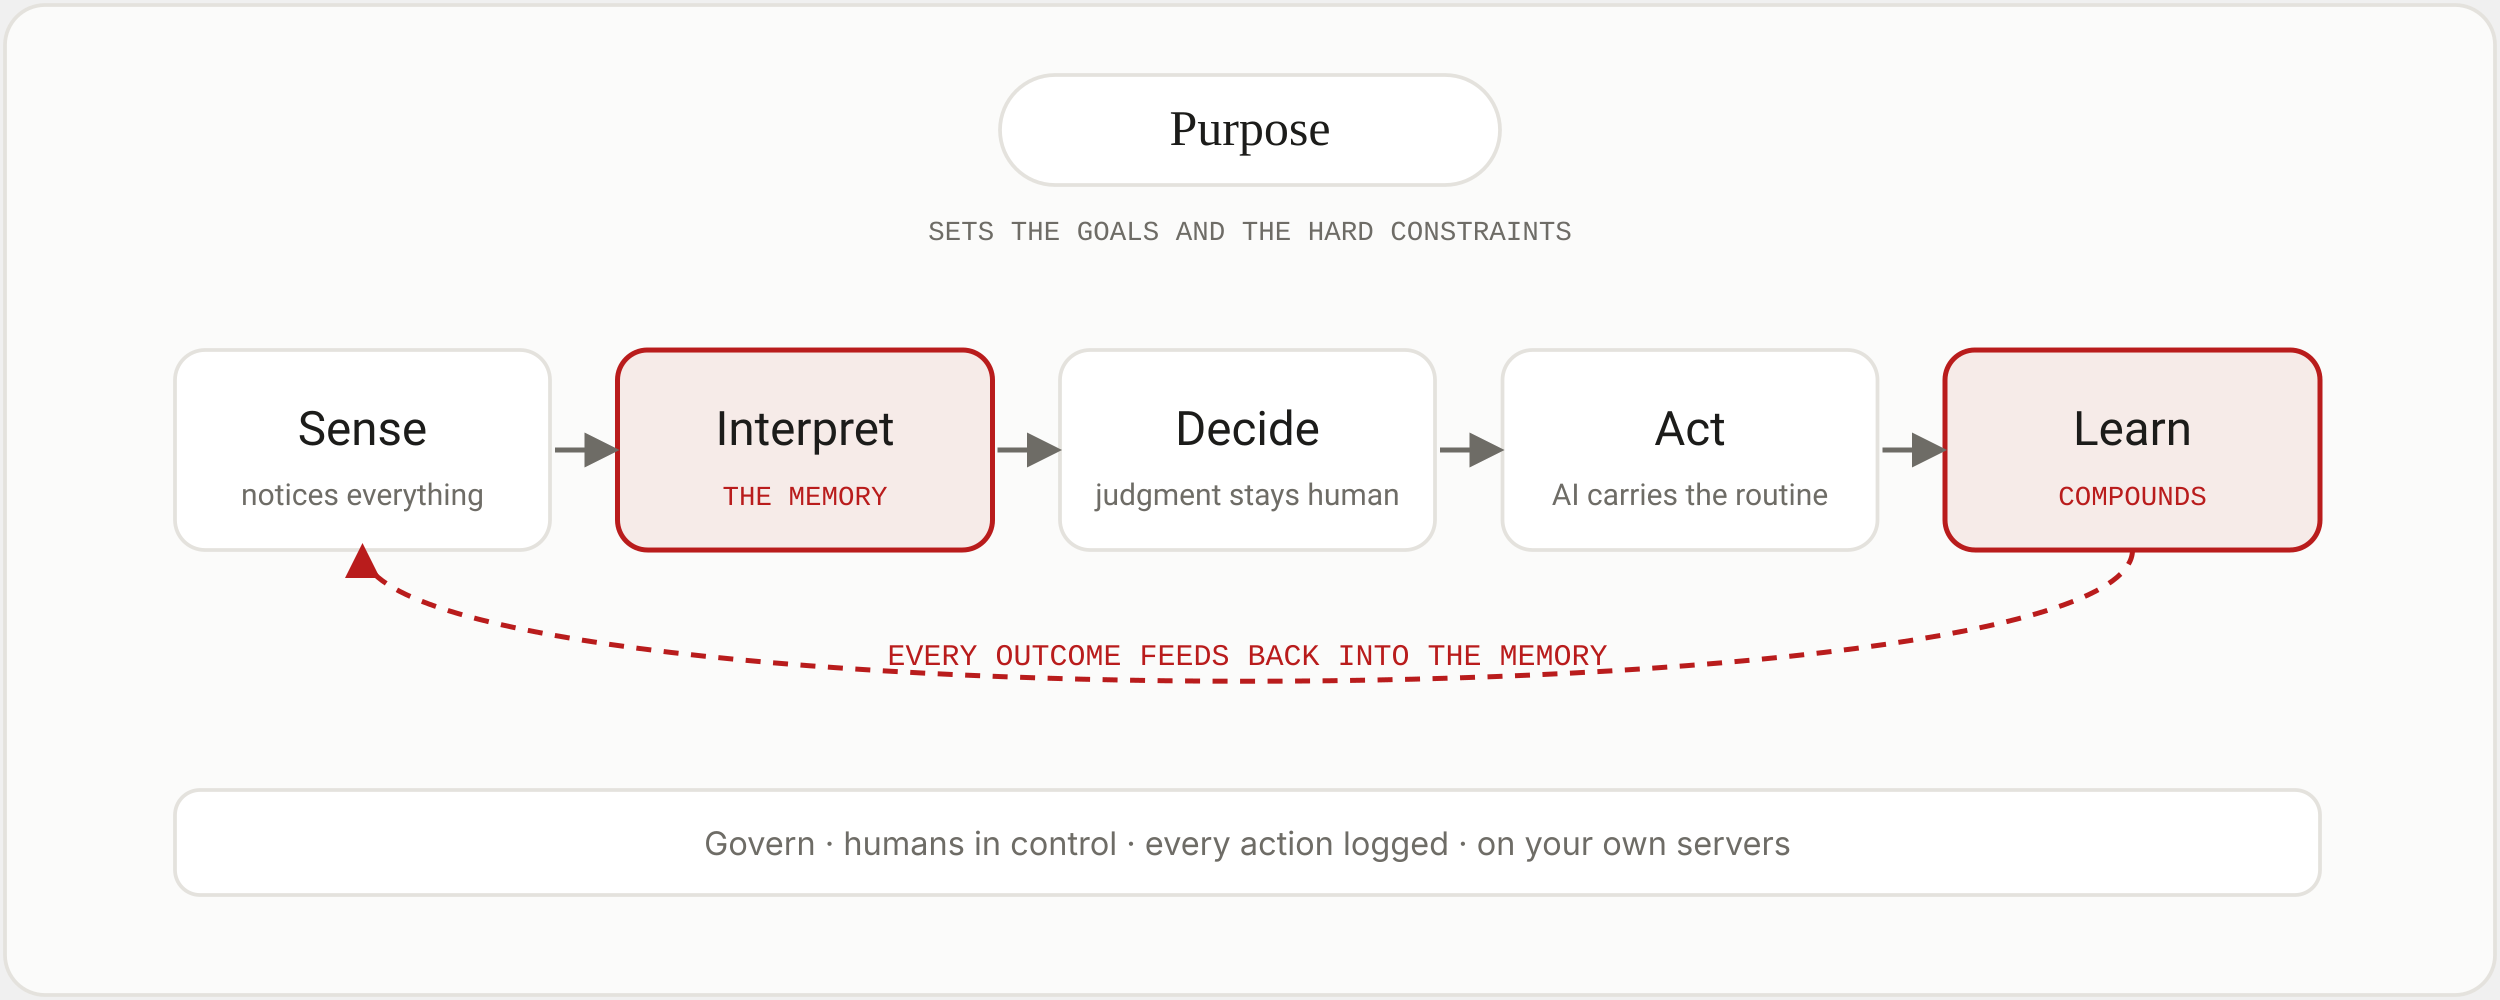
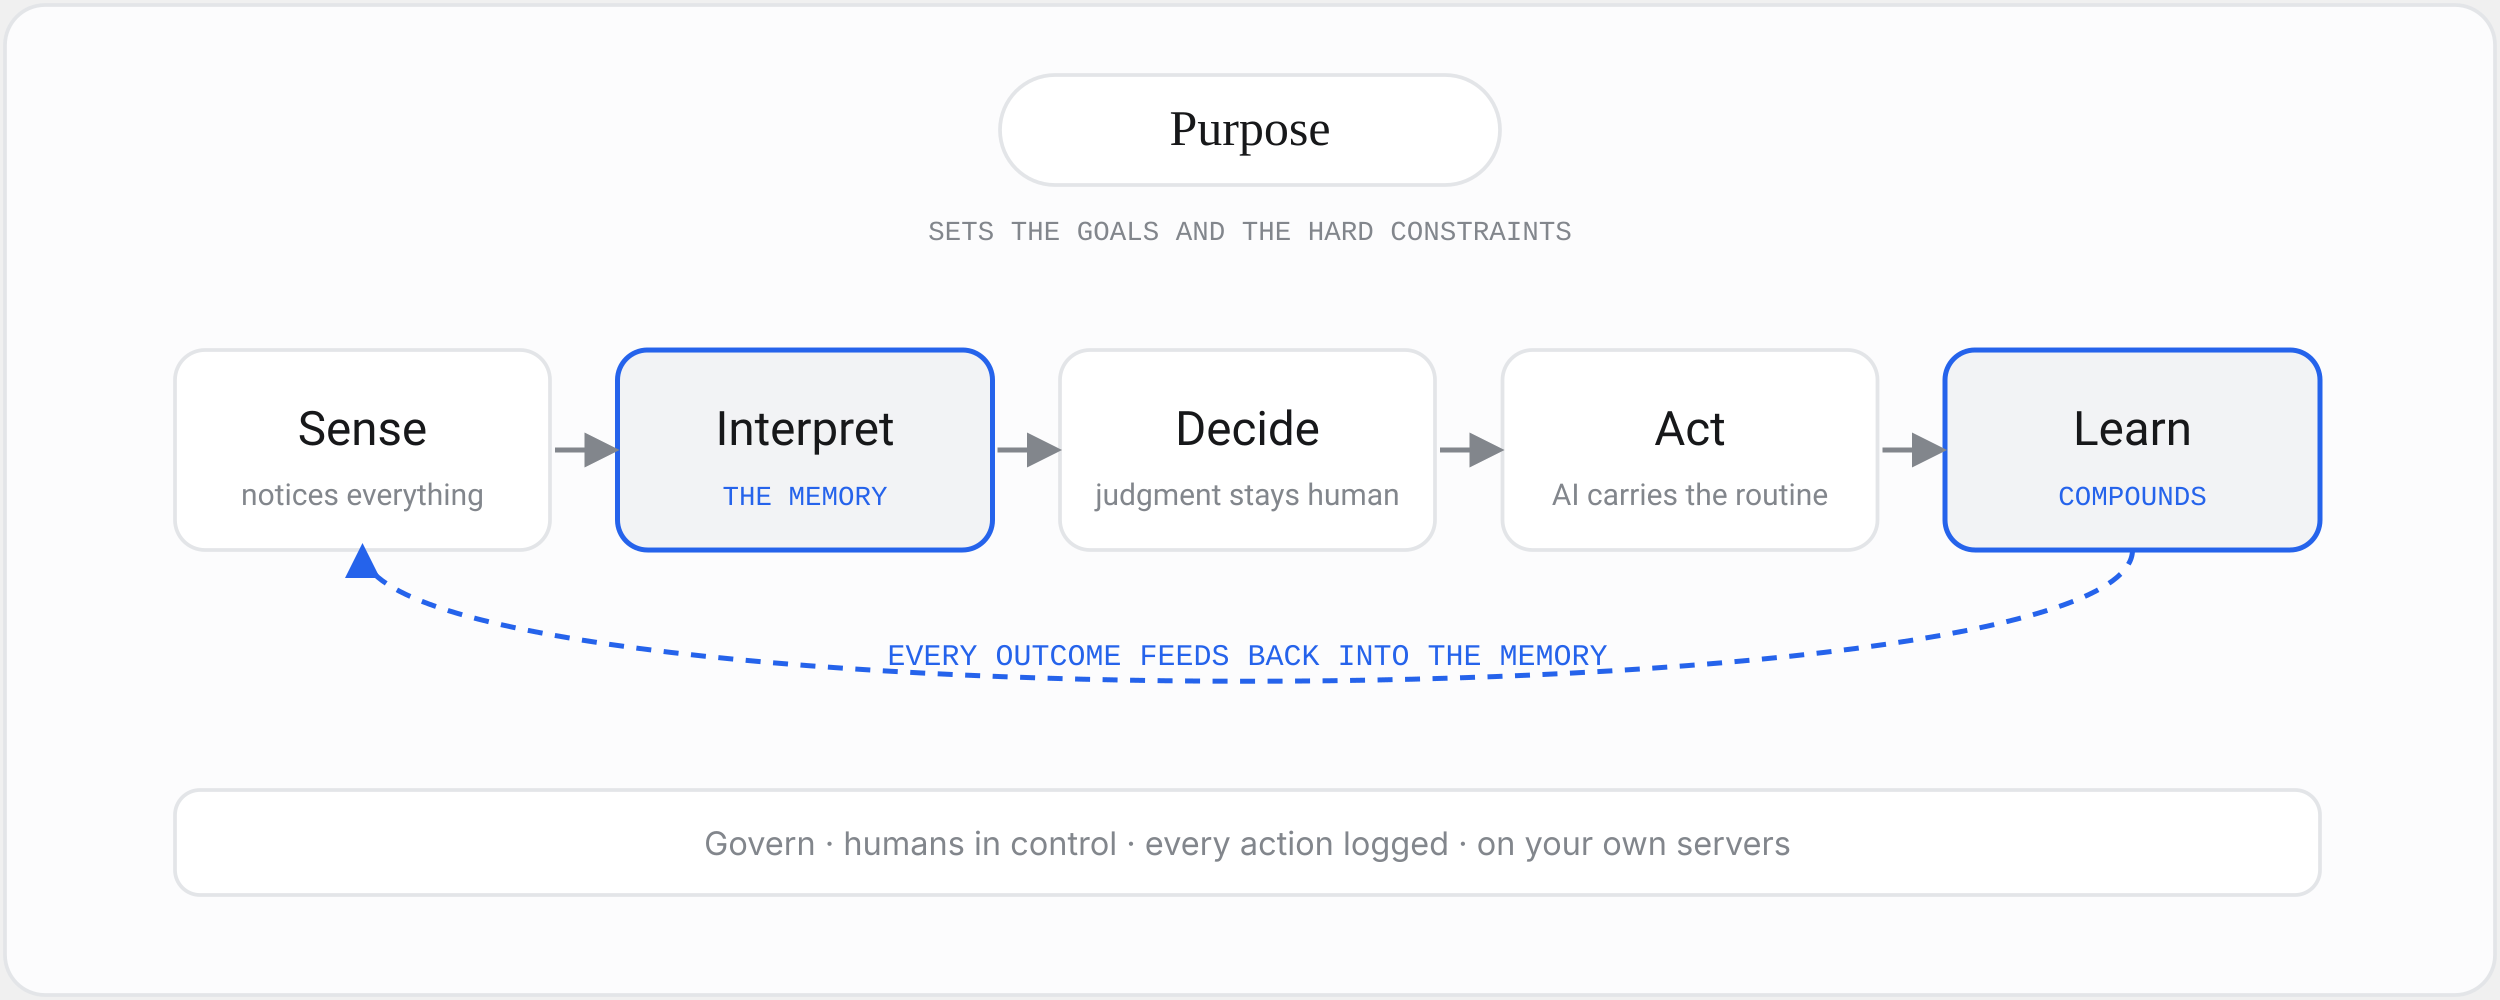
<svg xmlns="http://www.w3.org/2000/svg" viewBox="0 0 1000 400" fill="none" role="img" aria-label="The operating loop of an AI-native company: Purpose sets the constraints; then a continuous loop of Sense, Interpret (the memory), Decide, Act, and Learn (which compounds), feeding every outcome back into the memory. Governance wraps the whole loop with humans in control, every action logged, on your own servers.">
  <defs>
    <marker id="arn" viewBox="0 0 10 10" refX="8" refY="5" markerWidth="7" markerHeight="7" orient="auto-start-reverse">
-       <path d="M0,0 L10,5 L0,10 z" fill="#6E6C66" />
+       <path d="M0,0 L10,5 L0,10 z" fill="#82868C" />
    </marker>
    <marker id="ara" viewBox="0 0 10 10" refX="8" refY="5" markerWidth="7" markerHeight="7" orient="auto-start-reverse">
-       <path d="M0,0 L10,5 L0,10 z" fill="#B91C1C" />
+       <path d="M0,0 L10,5 L0,10 z" fill="#2563EB" />
    </marker>
  </defs>
-   <rect x="2" y="2" width="996" height="396" rx="16" fill="#FBFBFA" stroke="#E4E2DD" stroke-width="1.5" />
-   <rect x="400" y="30" width="200" height="44" rx="22" fill="#FFFFFF" stroke="#E4E2DD" stroke-width="1.5" />
-   <text x="500" y="58" text-anchor="middle" font-family="Georgia, 'Times New Roman', serif" font-size="20" fill="#1C1C1A">Purpose</text>
-   <text x="500" y="96" text-anchor="middle" font-family="ui-monospace, 'Courier New', monospace" font-size="11" fill="#6E6C66">SETS THE GOALS AND THE HARD CONSTRAINTS</text>
+   <rect x="2" y="2" width="996" height="396" rx="16" fill="#FCFCFD" stroke="#E3E5E8" stroke-width="1.5" />
+   <rect x="400" y="30" width="200" height="44" rx="22" fill="#FFFFFF" stroke="#E3E5E8" stroke-width="1.5" />
+   <text x="500" y="58" text-anchor="middle" font-family="Georgia, 'Times New Roman', serif" font-size="20" fill="#17181A">Purpose</text>
+   <text x="500" y="96" text-anchor="middle" font-family="ui-monospace, 'Courier New', monospace" font-size="11" fill="#82868C">SETS THE GOALS AND THE HARD CONSTRAINTS</text>
  <g font-family="system-ui, -apple-system, 'Segoe UI', Roboto, sans-serif">
-     <rect x="70" y="140" width="150" height="80" rx="12" fill="#FFFFFF" stroke="#E4E2DD" stroke-width="1.5" />
-     <text x="145" y="178" text-anchor="middle" font-size="19" fill="#1C1C1A">Sense</text>
-     <text x="145" y="202" text-anchor="middle" font-size="12" fill="#6E6C66">notices everything</text>
-     <rect x="247" y="140" width="150" height="80" rx="12" fill="#F6EBE8" stroke="#B91C1C" stroke-width="2" />
-     <text x="322" y="178" text-anchor="middle" font-size="19" fill="#1C1C1A">Interpret</text>
-     <text x="322" y="202" text-anchor="middle" font-family="ui-monospace, 'Courier New', monospace" font-size="11" fill="#B91C1C">THE MEMORY</text>
-     <rect x="424" y="140" width="150" height="80" rx="12" fill="#FFFFFF" stroke="#E4E2DD" stroke-width="1.5" />
-     <text x="499" y="178" text-anchor="middle" font-size="19" fill="#1C1C1A">Decide</text>
-     <text x="499" y="202" text-anchor="middle" font-size="12" fill="#6E6C66">judgment stays human</text>
-     <rect x="601" y="140" width="150" height="80" rx="12" fill="#FFFFFF" stroke="#E4E2DD" stroke-width="1.5" />
-     <text x="676" y="178" text-anchor="middle" font-size="19" fill="#1C1C1A">Act</text>
-     <text x="676" y="202" text-anchor="middle" font-size="12" fill="#6E6C66">AI carries the routine</text>
-     <rect x="778" y="140" width="150" height="80" rx="12" fill="#F6EBE8" stroke="#B91C1C" stroke-width="2" />
-     <text x="853" y="178" text-anchor="middle" font-size="19" fill="#1C1C1A">Learn</text>
-     <text x="853" y="202" text-anchor="middle" font-family="ui-monospace, 'Courier New', monospace" font-size="11" fill="#B91C1C">COMPOUNDS</text>
+     <rect x="70" y="140" width="150" height="80" rx="12" fill="#FFFFFF" stroke="#E3E5E8" stroke-width="1.5" />
+     <text x="145" y="178" text-anchor="middle" font-size="19" fill="#17181A">Sense</text>
+     <text x="145" y="202" text-anchor="middle" font-size="12" fill="#82868C">notices everything</text>
+     <rect x="247" y="140" width="150" height="80" rx="12" fill="#F2F3F5" stroke="#2563EB" stroke-width="2" />
+     <text x="322" y="178" text-anchor="middle" font-size="19" fill="#17181A">Interpret</text>
+     <text x="322" y="202" text-anchor="middle" font-family="ui-monospace, 'Courier New', monospace" font-size="11" fill="#2563EB">THE MEMORY</text>
+     <rect x="424" y="140" width="150" height="80" rx="12" fill="#FFFFFF" stroke="#E3E5E8" stroke-width="1.5" />
+     <text x="499" y="178" text-anchor="middle" font-size="19" fill="#17181A">Decide</text>
+     <text x="499" y="202" text-anchor="middle" font-size="12" fill="#82868C">judgment stays human</text>
+     <rect x="601" y="140" width="150" height="80" rx="12" fill="#FFFFFF" stroke="#E3E5E8" stroke-width="1.5" />
+     <text x="676" y="178" text-anchor="middle" font-size="19" fill="#17181A">Act</text>
+     <text x="676" y="202" text-anchor="middle" font-size="12" fill="#82868C">AI carries the routine</text>
+     <rect x="778" y="140" width="150" height="80" rx="12" fill="#F2F3F5" stroke="#2563EB" stroke-width="2" />
+     <text x="853" y="178" text-anchor="middle" font-size="19" fill="#17181A">Learn</text>
+     <text x="853" y="202" text-anchor="middle" font-family="ui-monospace, 'Courier New', monospace" font-size="11" fill="#2563EB">COMPOUNDS</text>
  </g>
-   <g stroke="#6E6C66" stroke-width="2" fill="none">
+   <g stroke="#82868C" stroke-width="2" fill="none">
    <path d="M222,180 H245" marker-end="url(#arn)" />
    <path d="M399,180 H422" marker-end="url(#arn)" />
    <path d="M576,180 H599" marker-end="url(#arn)" />
    <path d="M753,180 H776" marker-end="url(#arn)" />
  </g>
-   <path d="M853,220 C853,290 145,290 145,220" stroke="#B91C1C" stroke-width="2" stroke-dasharray="6 5" fill="none" marker-end="url(#ara)" />
-   <text x="499" y="266" text-anchor="middle" font-family="ui-monospace, 'Courier New', monospace" font-size="12" fill="#B91C1C">EVERY OUTCOME FEEDS BACK INTO THE MEMORY</text>
-   <rect x="70" y="316" width="858" height="42" rx="10" fill="#FFFFFF" stroke="#E4E2DD" stroke-width="1.5" />
-   <text x="499" y="342" text-anchor="middle" font-family="system-ui, -apple-system, sans-serif" font-size="13" fill="#6E6C66">Govern · humans in control · every action logged · on your own servers</text>
+   <path d="M853,220 C853,290 145,290 145,220" stroke="#2563EB" stroke-width="2" stroke-dasharray="6 5" fill="none" marker-end="url(#ara)" />
+   <text x="499" y="266" text-anchor="middle" font-family="ui-monospace, 'Courier New', monospace" font-size="12" fill="#2563EB">EVERY OUTCOME FEEDS BACK INTO THE MEMORY</text>
+   <rect x="70" y="316" width="858" height="42" rx="10" fill="#FFFFFF" stroke="#E3E5E8" stroke-width="1.5" />
+   <text x="499" y="342" text-anchor="middle" font-family="system-ui, -apple-system, sans-serif" font-size="13" fill="#82868C">Govern · humans in control · every action logged · on your own servers</text>
</svg>
